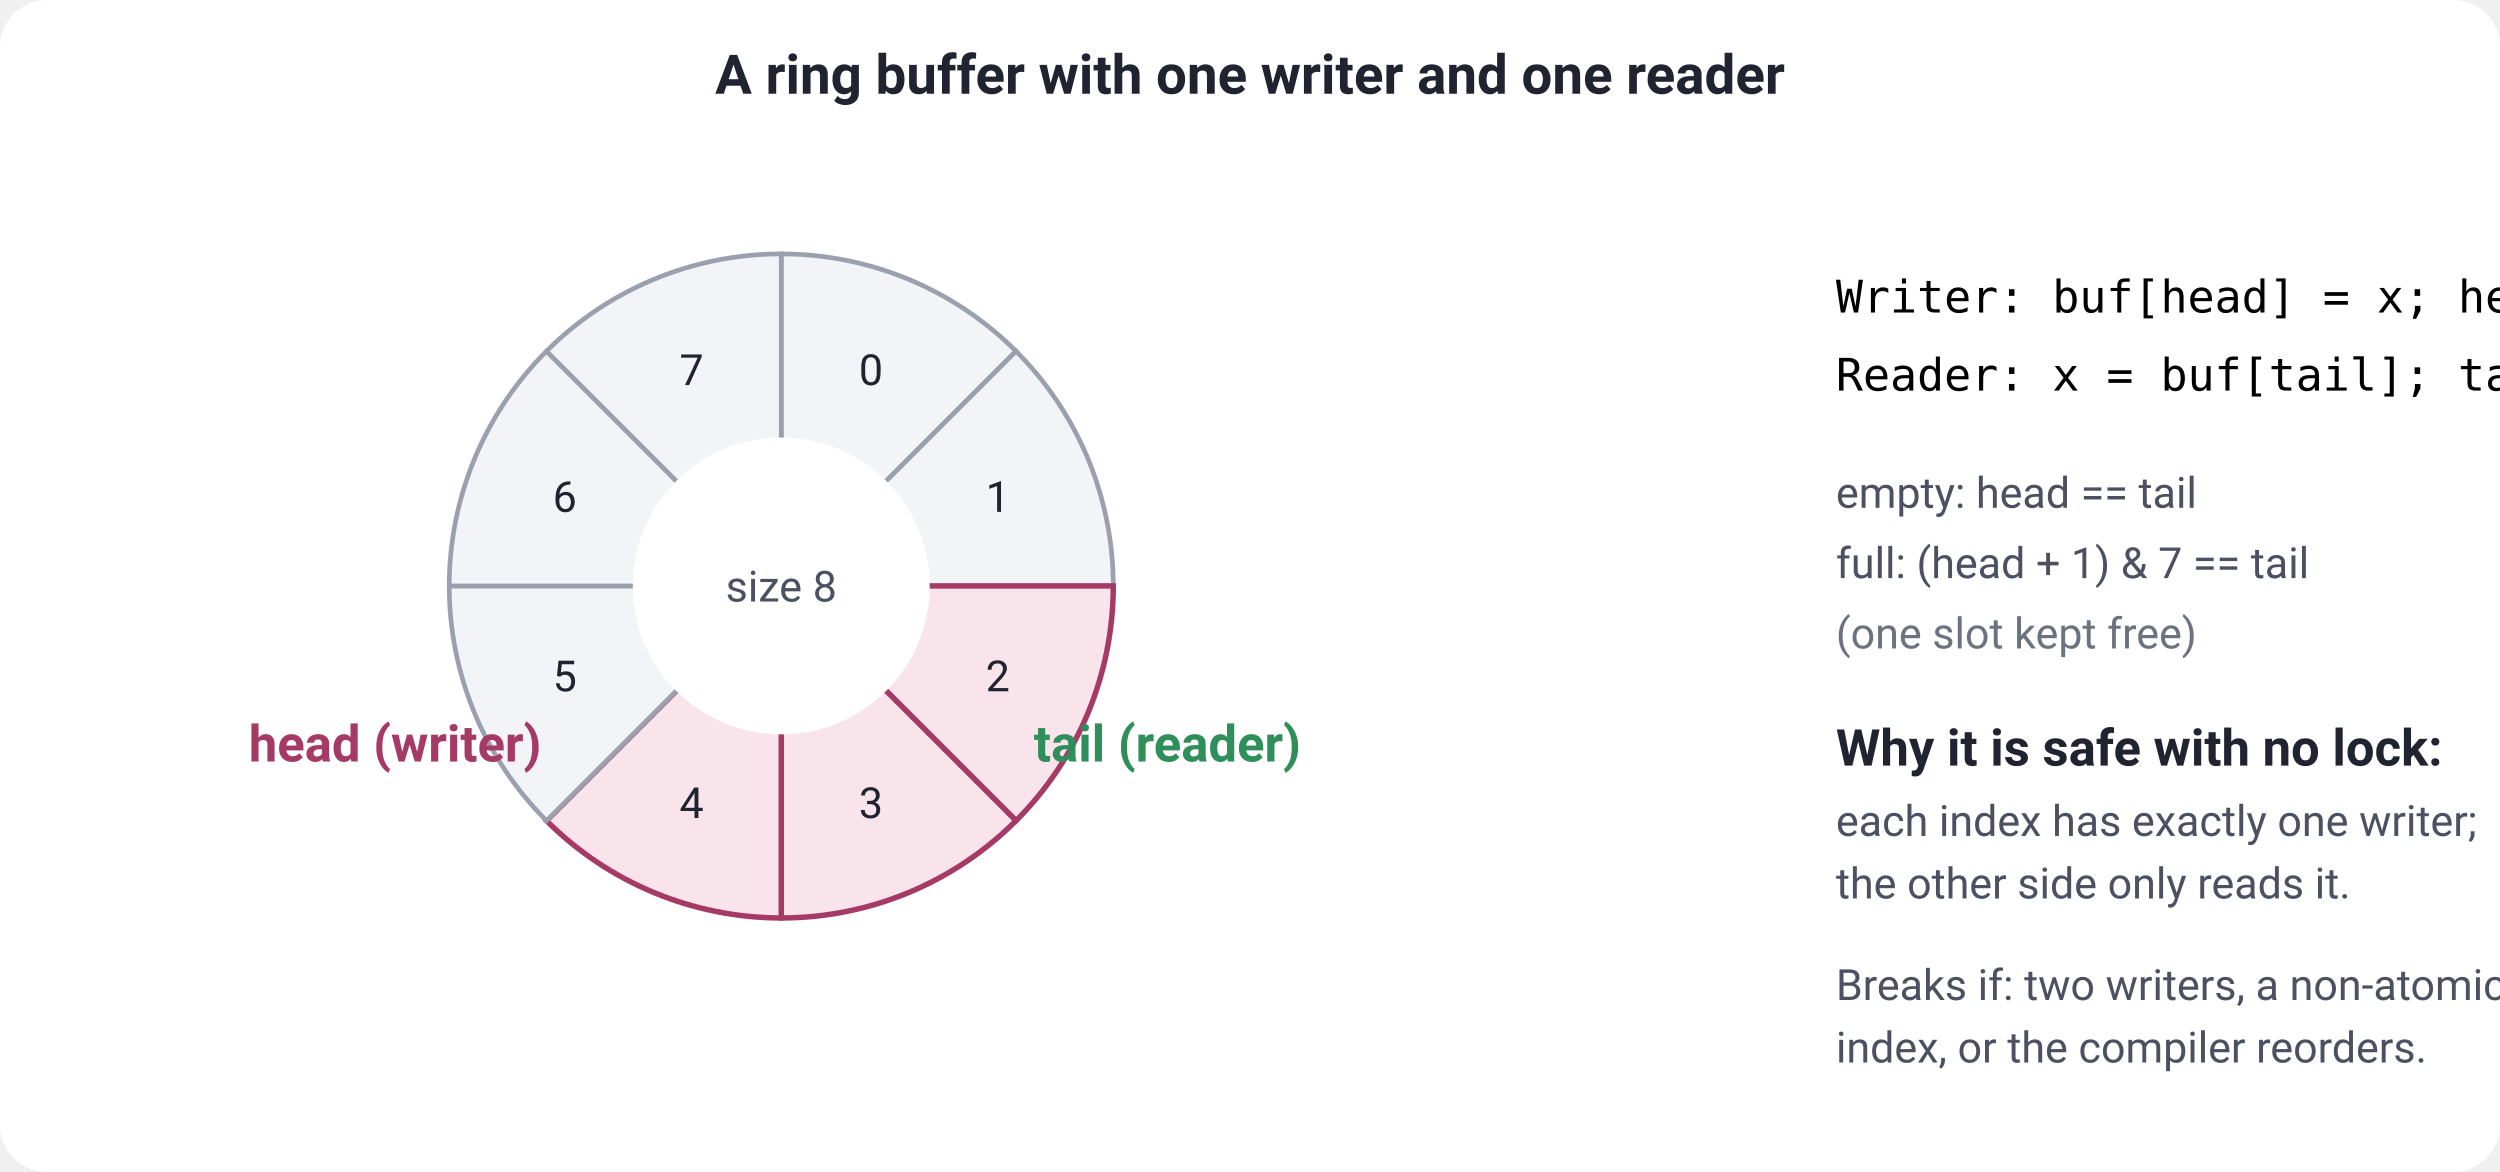
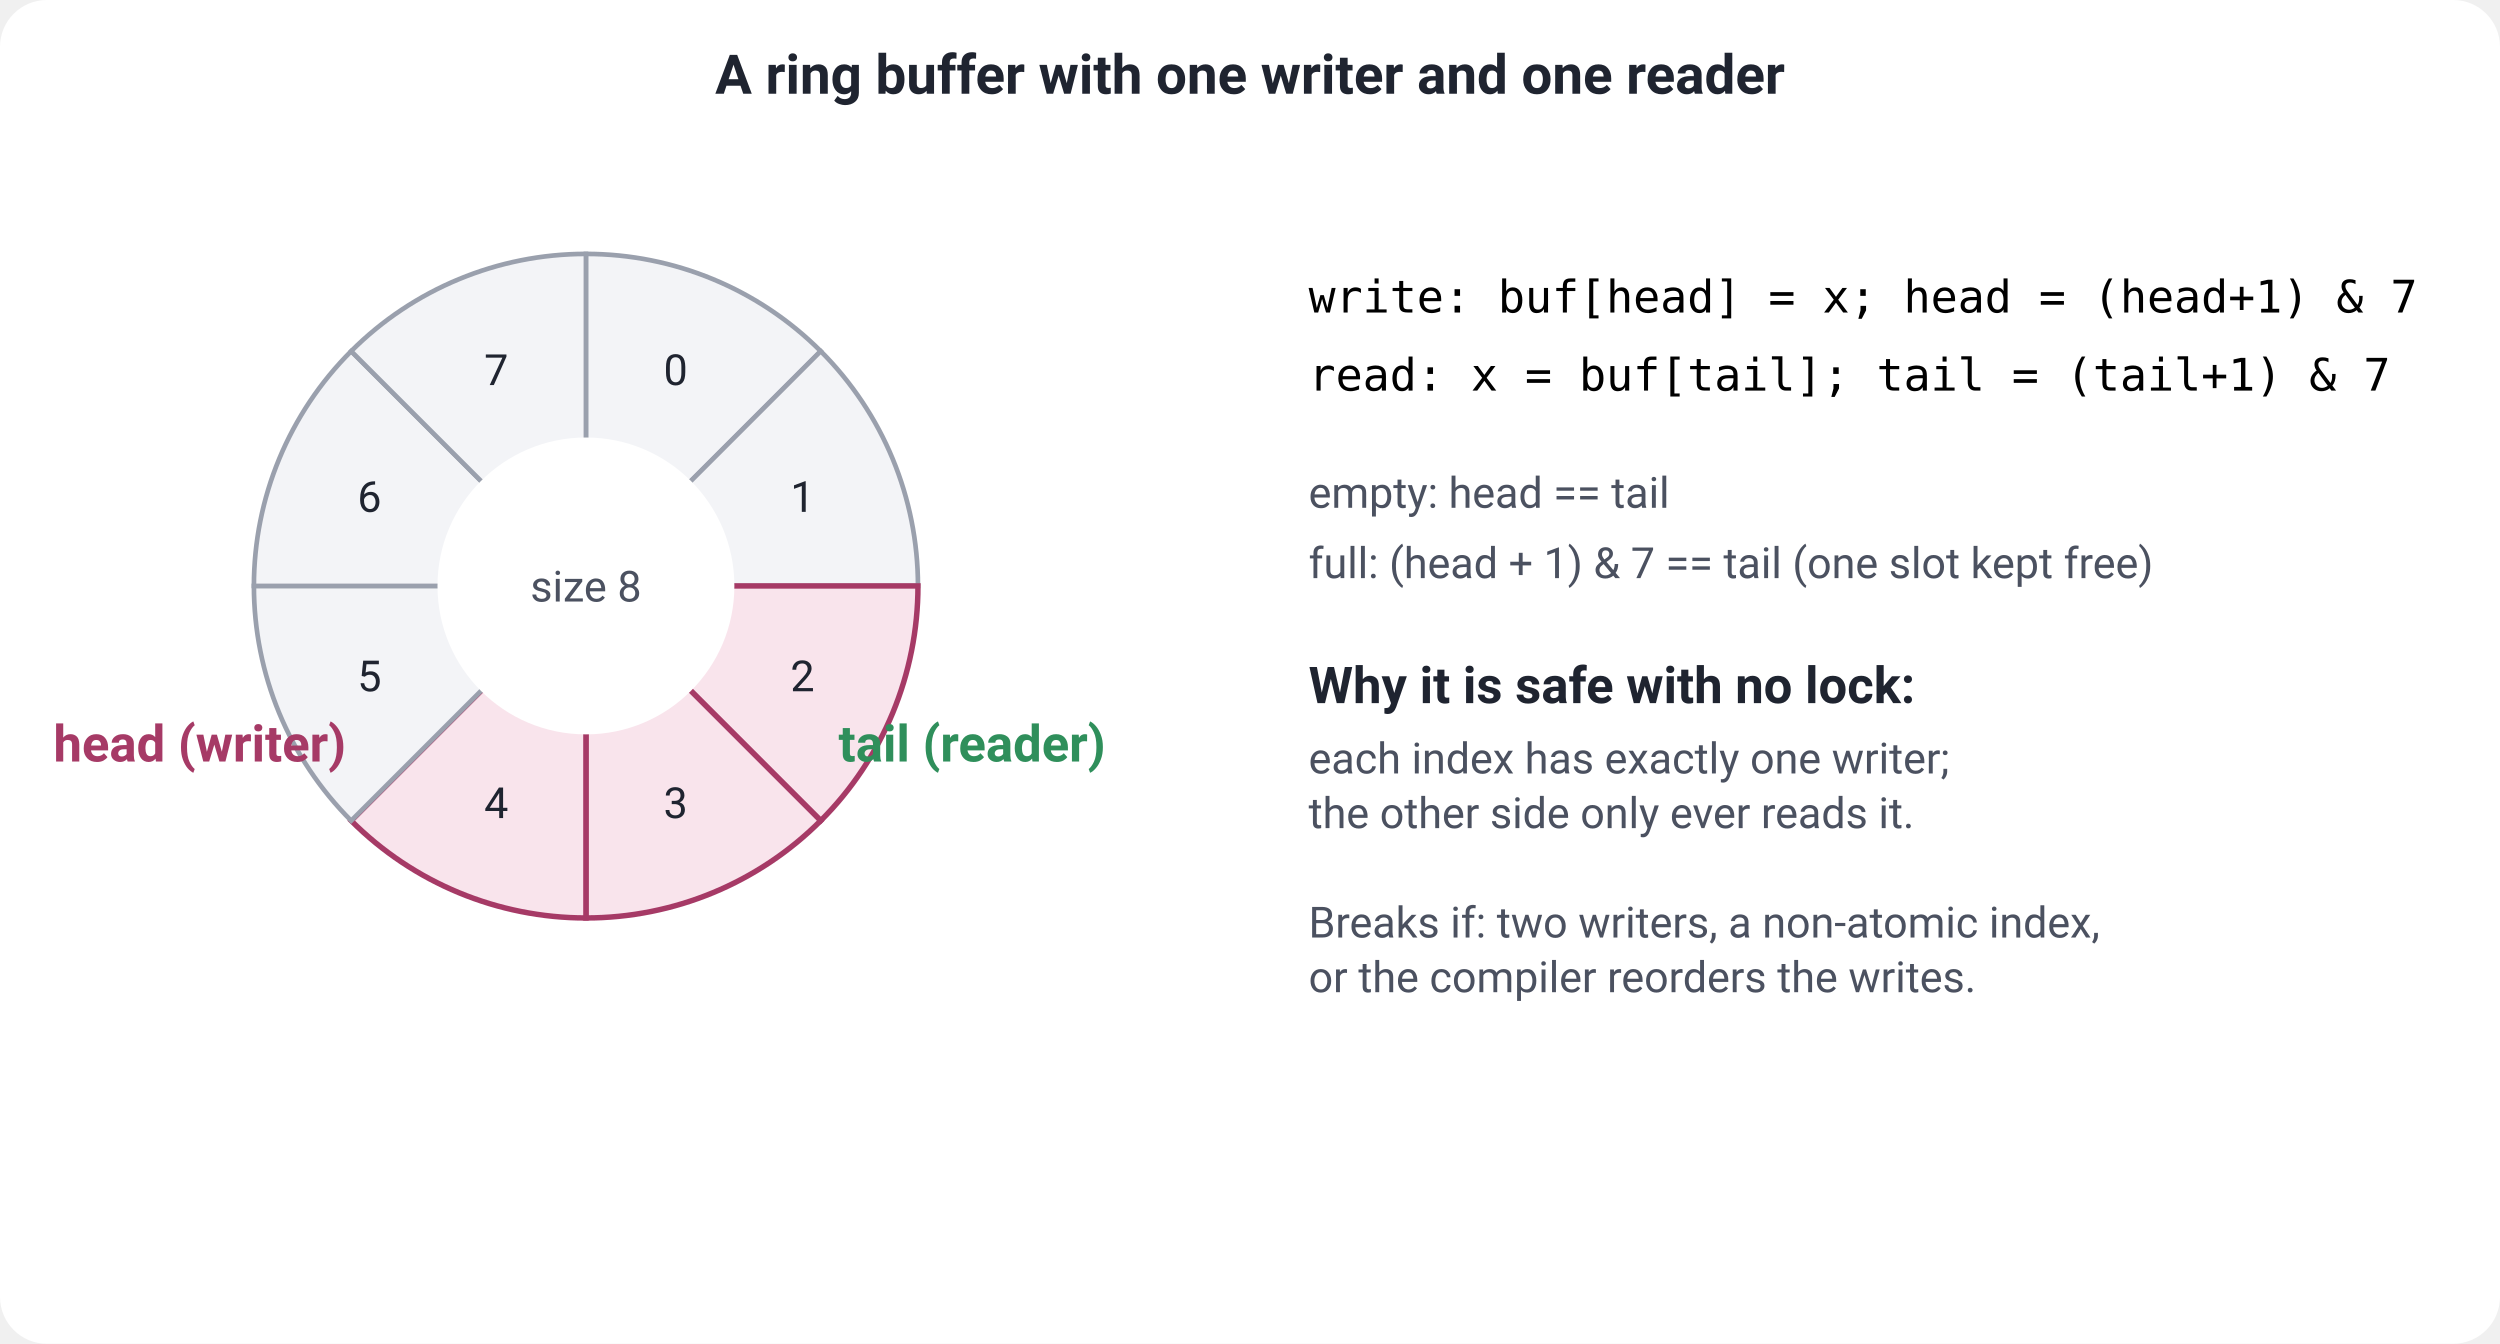
- <svg xmlns="http://www.w3.org/2000/svg" viewBox="0 0 640 300" width="640" height="300" role="img" aria-labelledby="t">
+ <svg xmlns="http://www.w3.org/2000/svg" viewBox="0 0 640 344" width="640" height="344" role="img" aria-labelledby="t">
  <style>
  .bg{fill:#ffffff}.ink{fill:#1f2430}.ink2{fill:#4b5160}.ink3{fill:#6b7280}
  .ln{stroke:#4b5160;fill:none;stroke-width:1.6}.ln2{stroke:#9aa0ad;fill:none;stroke-width:1.2;stroke-dasharray:4 3}
  .box{fill:#f3f4f7;stroke:#9aa0ad;stroke-width:1.2}.boxa{fill:#f9e4ec;stroke:#a63a66;stroke-width:1.4}
  .boxb{fill:#fdf1d8;stroke:#b7791f;stroke-width:1.4}.boxg{fill:#e3f3e8;stroke:#2f8f5b;stroke-width:1.4}
  .acc{fill:#a63a66}.amb{fill:#b7791f}.grn{fill:#2f8f5b}.sig{stroke:#1f2430;fill:none;stroke-width:2}
  .siga{stroke:#a63a66;fill:none;stroke-width:2}.sigb{stroke:#b7791f;fill:none;stroke-width:2}
  text{font-family:system-ui,-apple-system,Segoe UI,Roboto,sans-serif;font-size:12px}
  .t{font-size:13px;font-weight:600}.s{font-size:11px}.m{font-family:ui-monospace,SFMono-Regular,Menlo,monospace;font-size:11.5px}
  .ttl{font-size:14px;font-weight:700}
  @media (prefers-color-scheme: dark){
    .bg{fill:#171a21}.ink{fill:#e8e6ea}.ink2{fill:#c3c6cf}.ink3{fill:#9aa0ad}
    .ln{stroke:#c3c6cf}.ln2{stroke:#6b7280}.box{fill:#242a35;stroke:#6b7280}.boxa{fill:#3b1f2d;stroke:#f08cb3}
    .boxb{fill:#3a2e14;stroke:#e0a83a}.boxg{fill:#16301f;stroke:#5fcf8a}.acc{fill:#f08cb3}.amb{fill:#e0a83a}.grn{fill:#5fcf8a}
    .sig{stroke:#e8e6ea}.siga{stroke:#f08cb3}.sigb{stroke:#e0a83a}
  }
</style>
  <defs>
    <marker id="ar" viewBox="0 0 10 10" refX="9" refY="5" markerWidth="7" markerHeight="7" orient="auto-start-reverse">
      <path d="M0,0 L10,5 L0,10 z" fill="#4b5160" />
    </marker>
  </defs>
-   <rect class="bg" x="0" y="0" width="640" height="300" rx="12" />
+   <rect class="bg" x="0" y="0" width="640" height="344" rx="12" />
  <text class="ink ttl" x="320" y="24" text-anchor="middle">A ring buffer with one writer and one reader</text>
-   <path class="box" d="M200,150 L200.0,65.0 A85,85 0 0 1 260.1,89.9 z" />
-   <text class="ink s" x="222.961" y="98.567" text-anchor="middle">0</text>
-   <path class="box" d="M200,150 L260.1,89.9 A85,85 0 0 1 285.0,150.0 z" />
-   <text class="ink s" x="255.433" y="131.039" text-anchor="middle">1</text>
-   <path class="boxa" d="M200,150 L285.0,150.0 A85,85 0 0 1 260.1,210.1 z" />
-   <text class="ink s" x="255.433" y="176.961" text-anchor="middle">2</text>
-   <path class="boxa" d="M200,150 L260.1,210.1 A85,85 0 0 1 200.0,235.0 z" />
-   <text class="ink s" x="222.961" y="209.433" text-anchor="middle">3</text>
-   <path class="boxa" d="M200,150 L200.0,235.0 A85,85 0 0 1 139.9,210.1 z" />
-   <text class="ink s" x="177.039" y="209.433" text-anchor="middle">4</text>
-   <path class="box" d="M200,150 L139.9,210.1 A85,85 0 0 1 115.0,150.0 z" />
-   <text class="ink s" x="144.567" y="176.961" text-anchor="middle">5</text>
-   <path class="box" d="M200,150 L115.0,150.0 A85,85 0 0 1 139.9,89.9 z" />
-   <text class="ink s" x="144.567" y="131.039" text-anchor="middle">6</text>
-   <path class="box" d="M200,150 L139.9,89.9 A85,85 0 0 1 200.0,65.0 z" />
-   <text class="ink s" x="177.039" y="98.567" text-anchor="middle">7</text>
-   <circle class="bg" cx="200" cy="150" r="38" />
-   <text class="ink2 s" x="200" y="154" text-anchor="middle">size 8</text>
-   <text class="grn t" x="298.855" y="194.947" text-anchor="middle">tail (reader)</text>
-   <text class="acc t" x="101.145" y="194.947" text-anchor="middle">head (writer)</text>
-   <text class="m" x="470" y="80" text-anchor="start">Writer: buf[head] = x; head = (head + 1) &amp; 7</text>
-   <text class="m" x="470" y="100" text-anchor="start">Reader: x = buf[tail]; tail = (tail + 1) &amp; 7</text>
-   <text class="ink2 s" x="470" y="130" text-anchor="start">empty: head == tail</text>
-   <text class="ink2 s" x="470" y="148" text-anchor="start">full: (head + 1) &amp; 7 == tail</text>
-   <text class="ink3 s" x="470" y="166" text-anchor="start">(one slot kept free)</text>
-   <text class="ink t" x="470" y="196" text-anchor="start">Why it is safe with no lock:</text>
-   <text class="ink2 s" x="470" y="214" text-anchor="start">each index has exactly one writer;</text>
-   <text class="ink2 s" x="470" y="230" text-anchor="start">the other side only reads it.</text>
-   <text class="ink2 s" x="470" y="256" text-anchor="start">Breaks if: two writers, a non-atomic</text>
-   <text class="ink2 s" x="470" y="272" text-anchor="start">index, or the compiler reorders.</text>
+   <path class="box" d="M150,150 L150.0,65.0 A85,85 0 0 1 210.1,89.9 z" />
+   <text class="ink s" x="172.961" y="98.567" text-anchor="middle">0</text>
+   <path class="box" d="M150,150 L210.1,89.9 A85,85 0 0 1 235.0,150.0 z" />
+   <text class="ink s" x="205.433" y="131.039" text-anchor="middle">1</text>
+   <path class="boxa" d="M150,150 L235.0,150.0 A85,85 0 0 1 210.1,210.1 z" />
+   <text class="ink s" x="205.433" y="176.961" text-anchor="middle">2</text>
+   <path class="boxa" d="M150,150 L210.1,210.1 A85,85 0 0 1 150.0,235.0 z" />
+   <text class="ink s" x="172.961" y="209.433" text-anchor="middle">3</text>
+   <path class="boxa" d="M150,150 L150.0,235.0 A85,85 0 0 1 89.9,210.1 z" />
+   <text class="ink s" x="127.039" y="209.433" text-anchor="middle">4</text>
+   <path class="box" d="M150,150 L89.9,210.1 A85,85 0 0 1 65.0,150.0 z" />
+   <text class="ink s" x="94.567" y="176.961" text-anchor="middle">5</text>
+   <path class="box" d="M150,150 L65.0,150.0 A85,85 0 0 1 89.9,89.9 z" />
+   <text class="ink s" x="94.567" y="131.039" text-anchor="middle">6</text>
+   <path class="box" d="M150,150 L89.9,89.9 A85,85 0 0 1 150.0,65.0 z" />
+   <text class="ink s" x="127.039" y="98.567" text-anchor="middle">7</text>
+   <circle class="bg" cx="150" cy="150" r="38" />
+   <text class="ink2 s" x="150" y="154" text-anchor="middle">size 8</text>
+   <text class="grn t" x="248.855" y="194.947" text-anchor="middle">tail (reader)</text>
+   <text class="acc t" x="51.145" y="194.947" text-anchor="middle">head (writer)</text>
+   <text class="m" x="335" y="80" text-anchor="start">write: buf[head] = x; head = (head+1) &amp; 7</text>
+   <text class="m" x="335" y="100" text-anchor="start">read:  x = buf[tail]; tail = (tail+1) &amp; 7</text>
+   <text class="ink2 s" x="335" y="130" text-anchor="start">empty: head == tail</text>
+   <text class="ink2 s" x="335" y="148" text-anchor="start">full: (head + 1) &amp; 7 == tail  (one slot kept free)</text>
+   <text class="ink t" x="335" y="180" text-anchor="start">Why it is safe with no lock:</text>
+   <text class="ink2 s" x="335" y="198" text-anchor="start">each index has exactly one writer;</text>
+   <text class="ink2 s" x="335" y="212" text-anchor="start">the other side only ever reads it.</text>
+   <text class="ink2 s" x="335" y="240" text-anchor="start">Breaks if: two writers, a non-atomic index,</text>
+   <text class="ink2 s" x="335" y="254" text-anchor="start">or the compiler reorders the writes.</text>
</svg>
